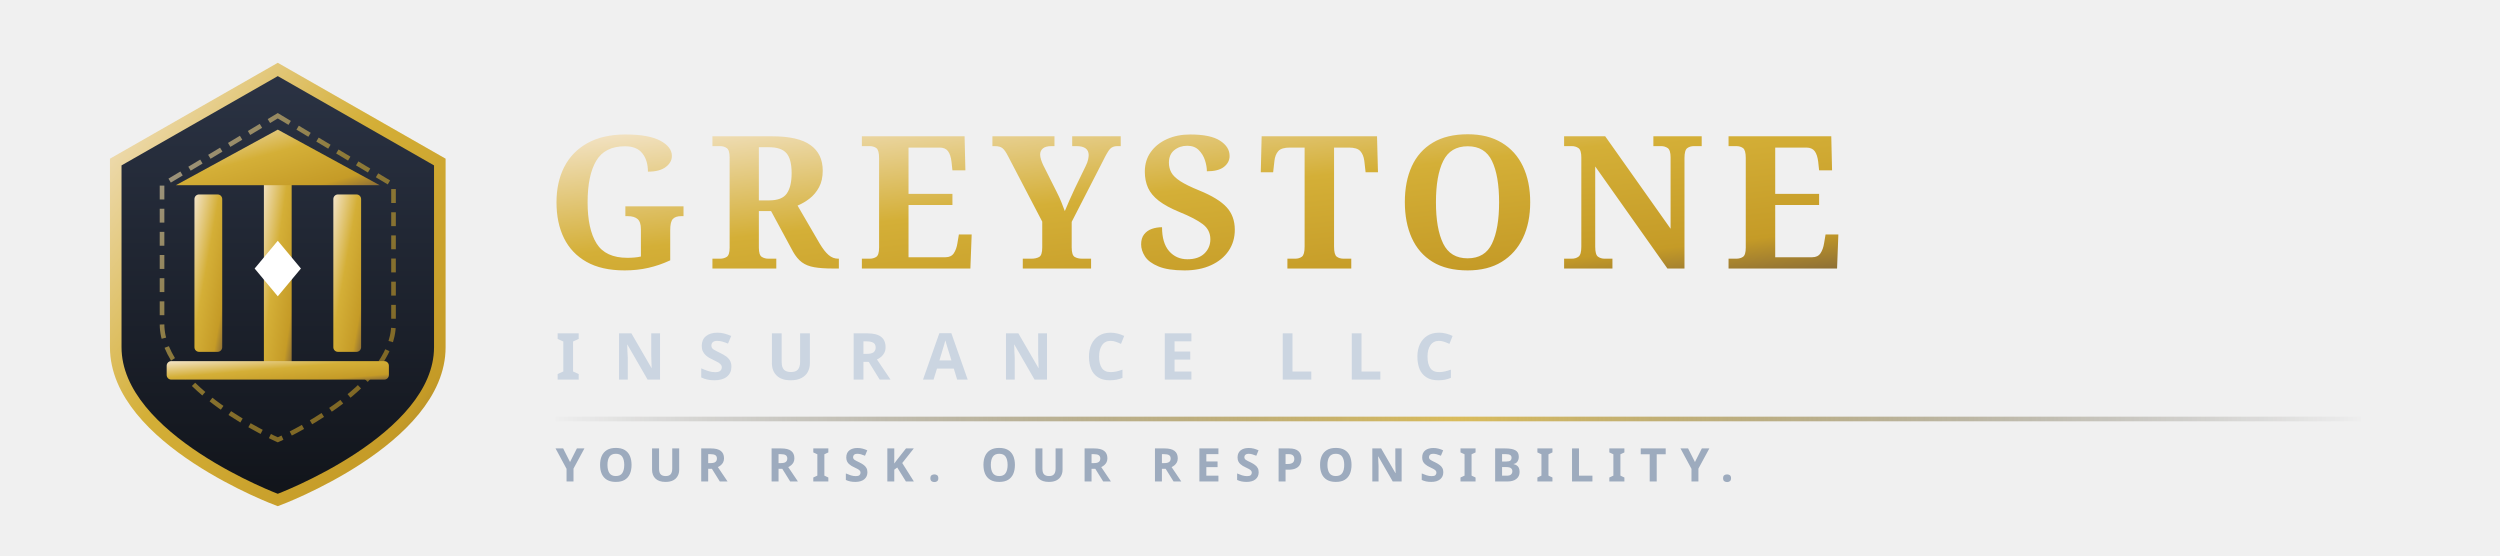
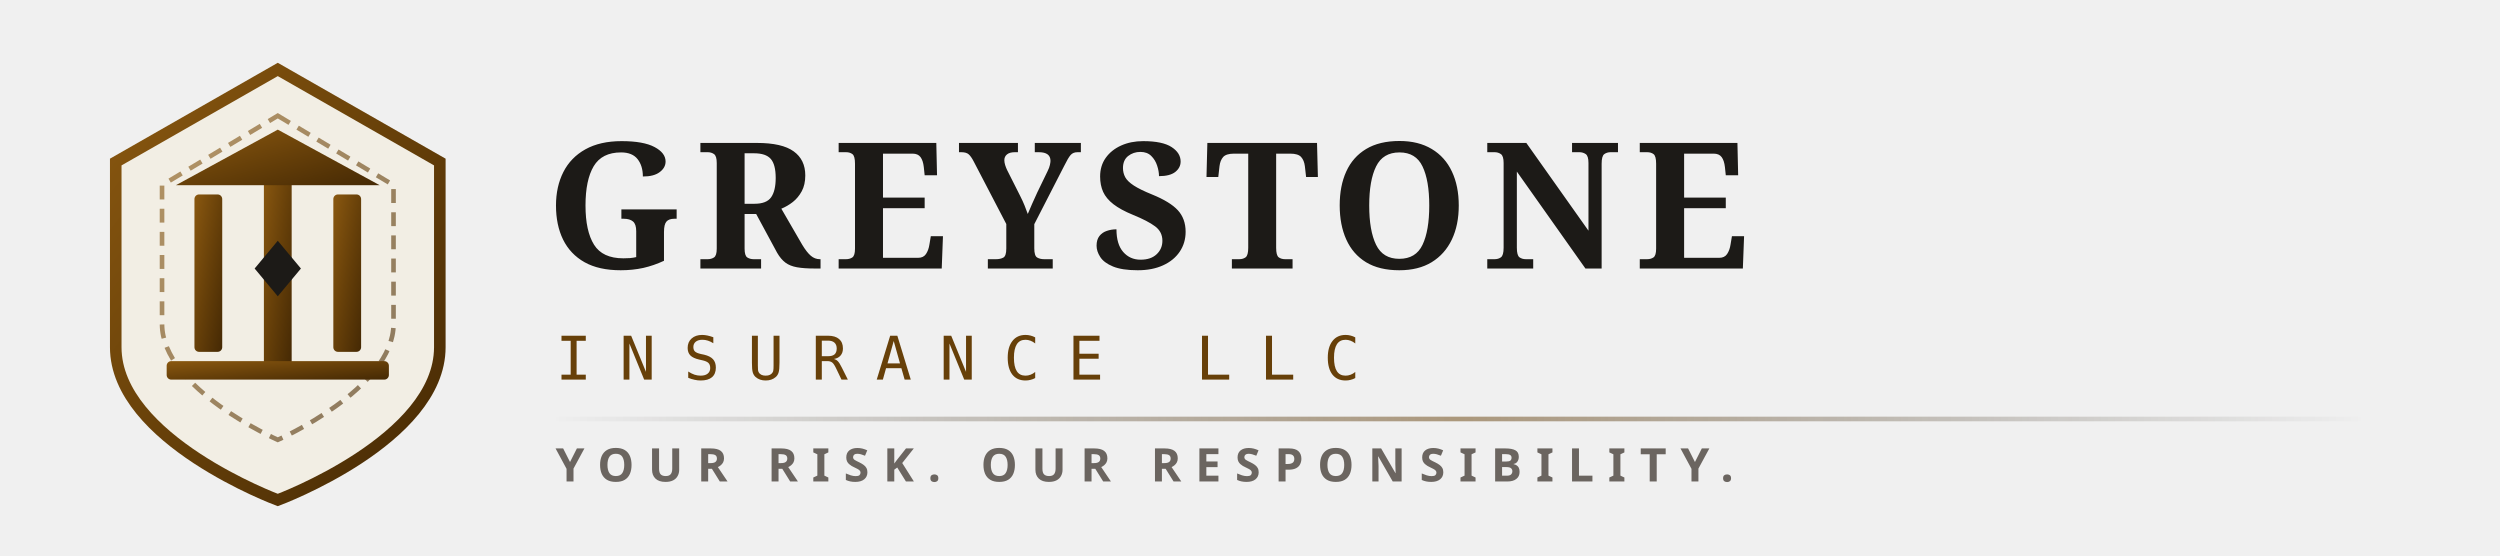
<svg xmlns="http://www.w3.org/2000/svg" viewBox="0 0 540 120" width="100%" height="100%">
  <defs>
-     <linearGradient id="bronzeGrad" x1="0%" y1="0%" x2="100%" y2="100%">
-       <stop offset="0%" stop-color="#F3E4C8" />
-       <stop offset="45%" stop-color="#D4AF37" />
-       <stop offset="85%" stop-color="#C59B27" />
-       <stop offset="100%" stop-color="#8B6D36" />
+     <linearGradient id="bronzeGradLight" x1="0%" y1="0%" x2="100%" y2="100%">
+       <stop offset="0%" stop-color="#8A5810" />
+       <stop offset="50%" stop-color="#674009" />
+       <stop offset="100%" stop-color="#452904" />
    </linearGradient>
-     <linearGradient id="slateGrad" x1="0%" y1="0%" x2="0%" y2="100%">
-       <stop offset="0%" stop-color="#2B3344" />
-       <stop offset="100%" stop-color="#11141A" />
-     </linearGradient>
-     <linearGradient id="goldGlow" x1="0%" y1="0%" x2="100%" y2="0%">
+     <linearGradient id="bronzeGlowLight" x1="0%" y1="0%" x2="100%" y2="0%">
      <stop offset="0%" stop-color="transparent" />
-       <stop offset="50%" stop-color="#D4AF37" stop-opacity="0.8" />
+       <stop offset="50%" stop-color="#674009" stop-opacity="0.5" />
      <stop offset="100%" stop-color="transparent" />
    </linearGradient>
  </defs>
  <g transform="translate(10, 10)">
-     <path d="M 50,5 L 85,25 L 85,65 C 85,85 50,98 50,98 C 50,98 15,85 15,65 L 15,25 Z" fill="url(#slateGrad)" stroke="url(#bronzeGrad)" stroke-width="2.5" />
-     <path d="M 50,15 L 75,30 L 75,60 C 75,74 50,85 50,85 C 50,85 25,74 25,60 L 25,30 Z" fill="none" stroke="url(#bronzeGrad)" stroke-width="1" stroke-dasharray="3,2" opacity="0.6" />
-     <rect x="32" y="32" width="6" height="34" rx="1" fill="url(#bronzeGrad)" />
-     <rect x="47" y="27" width="6" height="42" rx="1" fill="url(#bronzeGrad)" />
-     <rect x="62" y="32" width="6" height="34" rx="1" fill="url(#bronzeGrad)" />
-     <path d="M 28,30 L 72,30 L 50,18 Z" fill="url(#bronzeGrad)" />
-     <rect x="26" y="68" width="48" height="4" rx="1" fill="url(#bronzeGrad)" />
-     <polygon points="50,42 55,48 50,54 45,48" fill="#FFFFFF" />
+     <path d="M 50,5 L 85,25 L 85,65 C 85,85 50,98 50,98 C 50,98 15,85 15,65 L 15,25 Z" fill="#F2EEE4" stroke="url(#bronzeGradLight)" stroke-width="2.5" />
+     <path d="M 50,15 L 75,30 L 75,60 C 75,74 50,85 50,85 C 50,85 25,74 25,60 L 25,30 Z" fill="none" stroke="url(#bronzeGradLight)" stroke-width="1" stroke-dasharray="3,2" opacity="0.6" />
+     <rect x="32" y="32" width="6" height="34" rx="1" fill="url(#bronzeGradLight)" />
+     <rect x="47" y="27" width="6" height="42" rx="1" fill="url(#bronzeGradLight)" />
+     <rect x="62" y="32" width="6" height="34" rx="1" fill="url(#bronzeGradLight)" />
+     <path d="M 28,30 L 72,30 L 50,18 Z" fill="url(#bronzeGradLight)" />
+     <rect x="26" y="68" width="48" height="4" rx="1" fill="url(#bronzeGradLight)" />
+     <polygon points="50,42 55,48 50,54 45,48" fill="#1C1A17" />
  </g>
-   <text x="118" y="58" font-family="'Cinzel', 'Playfair Display', serif" font-size="40" font-weight="700" letter-spacing="4" fill="url(#bronzeGrad)">
+   <text x="118" y="58" font-family="'Fraunces', Georgia, serif" font-size="38" font-weight="700" letter-spacing="3" fill="#1C1A17">
    GREYSTONE
  </text>
-   <text x="120" y="82" font-family="'Plus Jakarta Sans', system-ui, sans-serif" font-size="14" font-weight="600" letter-spacing="7" fill="#CBD5E1">
+   <text x="120" y="82" font-family="'IBM Plex Mono', monospace" font-size="13" font-weight="500" letter-spacing="6" fill="#674009">
    INSURANCE LLC
  </text>
-   <rect x="120" y="90" width="390" height="1" fill="url(#goldGlow)" />
-   <text x="120" y="104" font-family="'Plus Jakarta Sans', system-ui, sans-serif" font-size="10" font-weight="600" letter-spacing="3" fill="#94A3B8" opacity="0.9">
+   <rect x="120" y="90" width="390" height="1" fill="url(#bronzeGlowLight)" />
+   <text x="120" y="104" font-family="'IBM Plex Sans', sans-serif" font-size="10" font-weight="600" letter-spacing="3" fill="#6B6560">
    YOUR RISK. OUR RESPONSIBILITY.
  </text>
</svg>
